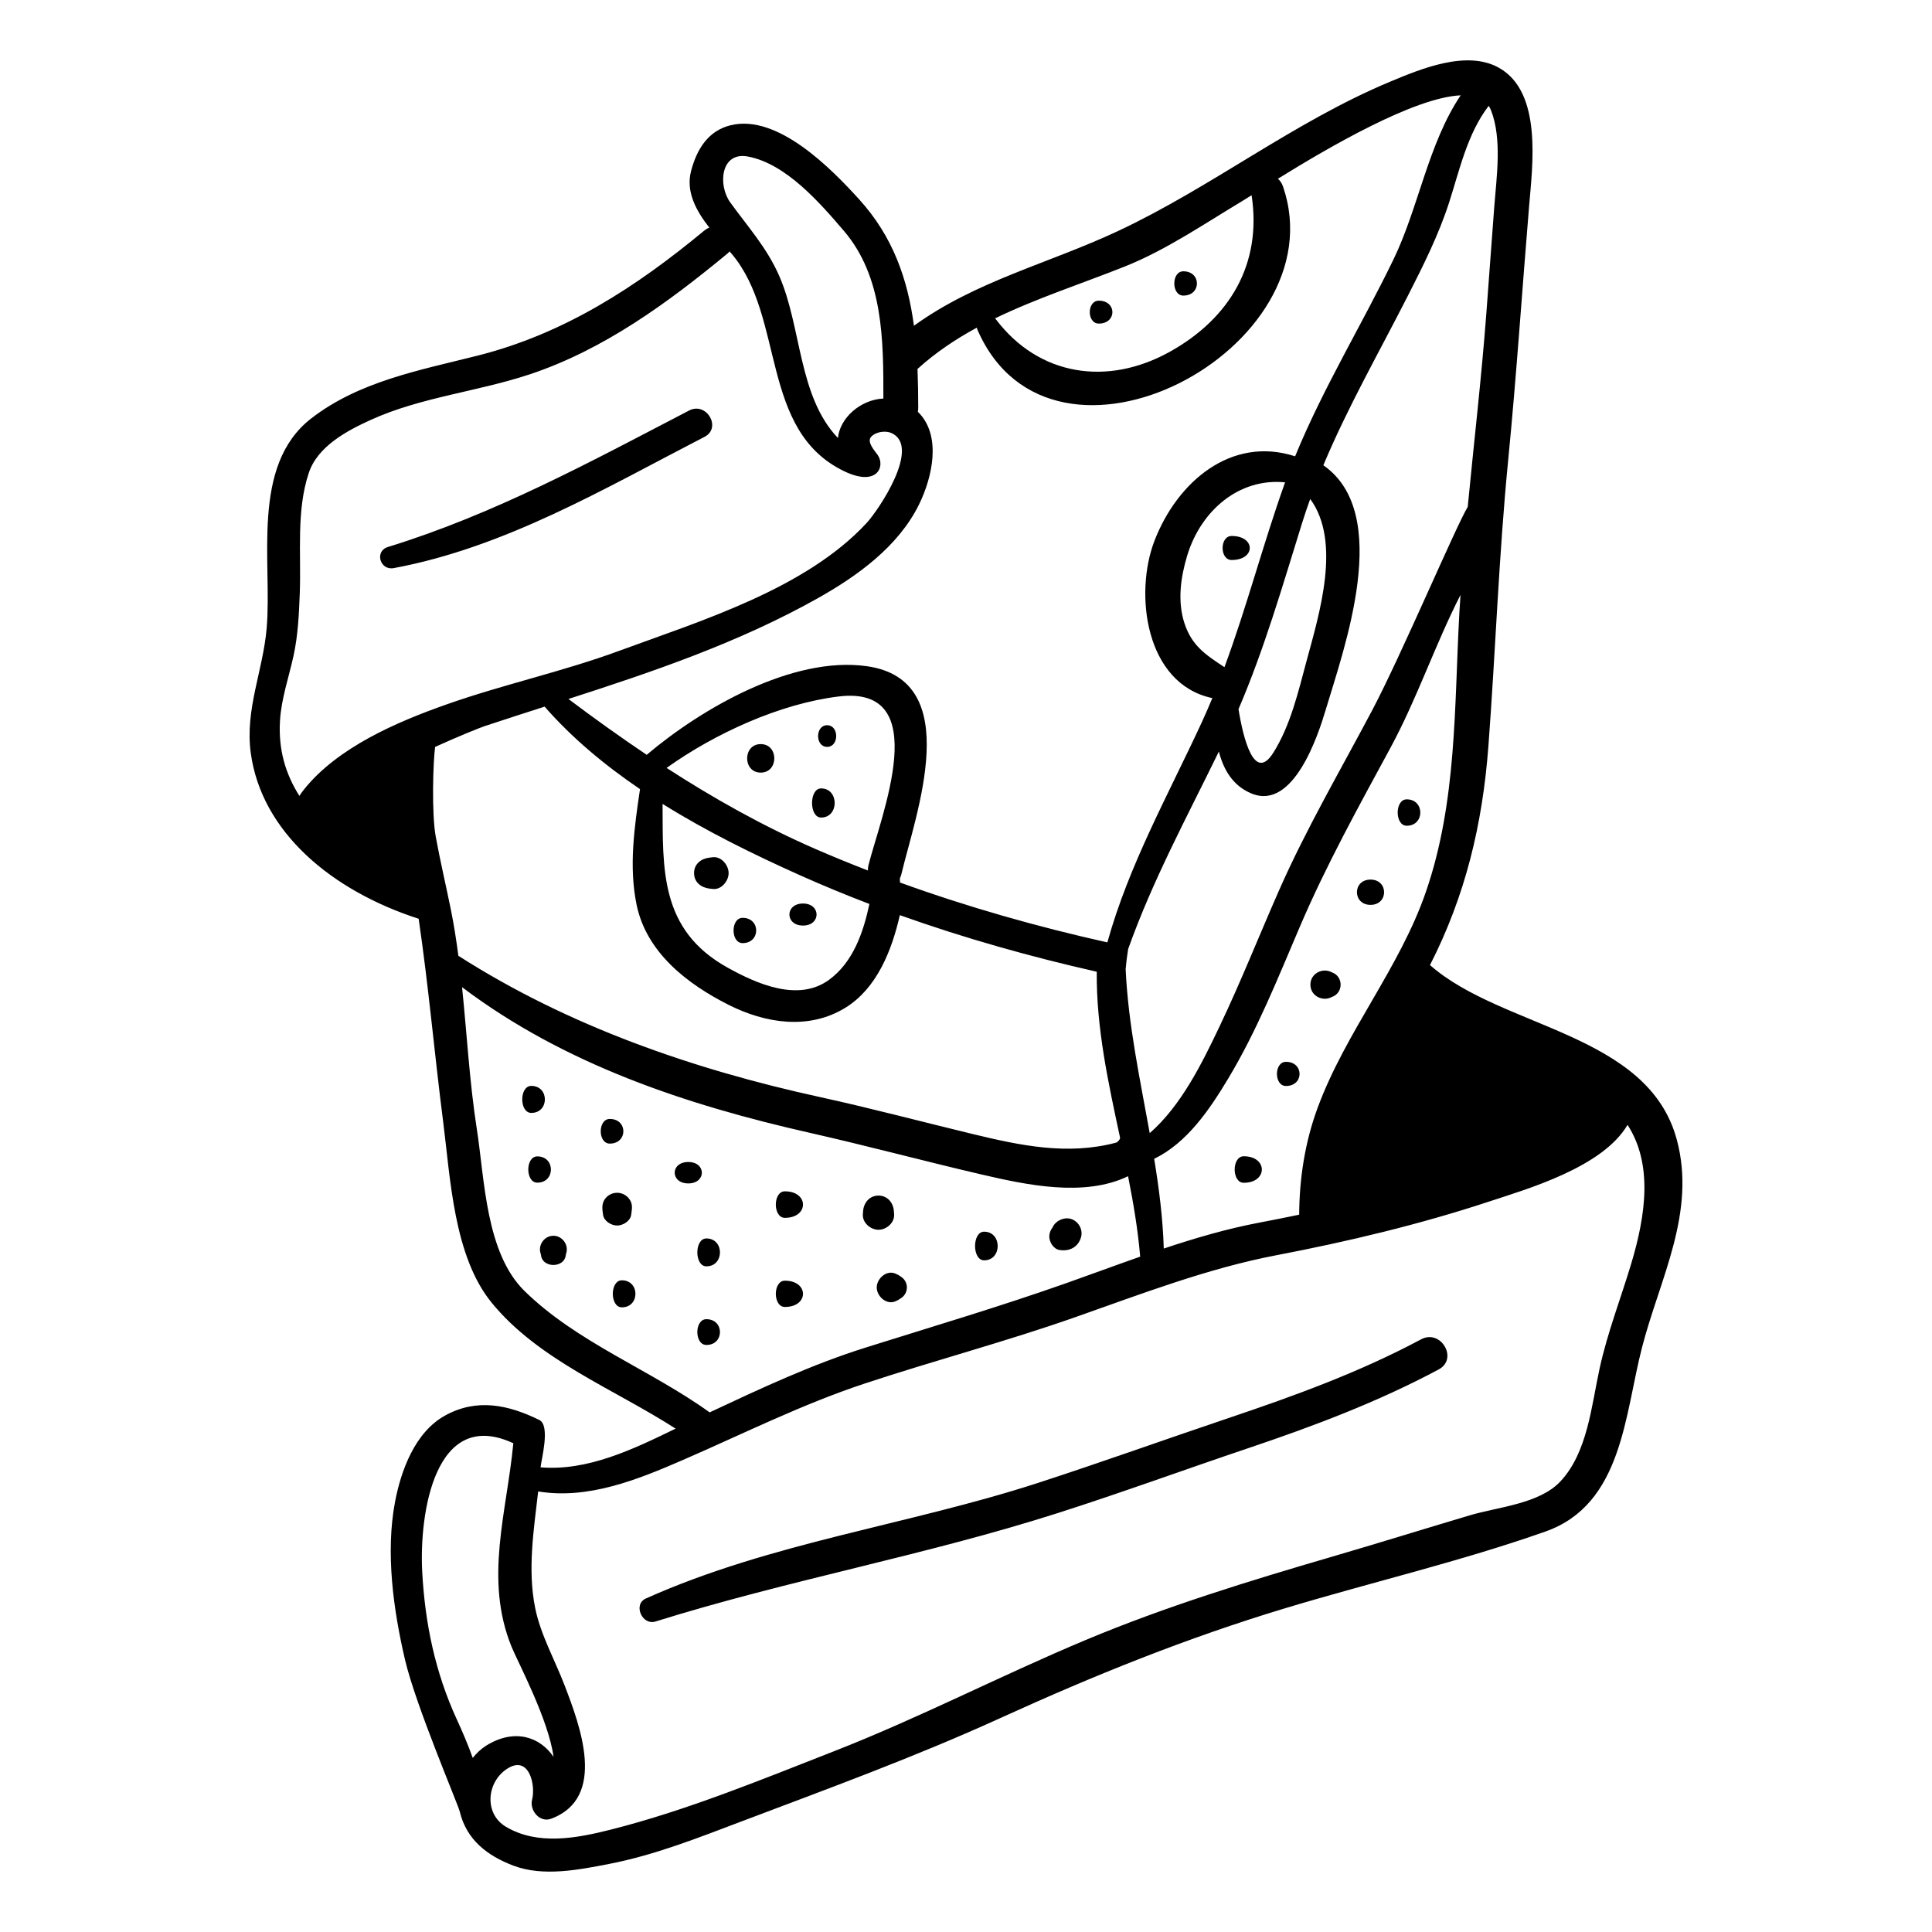
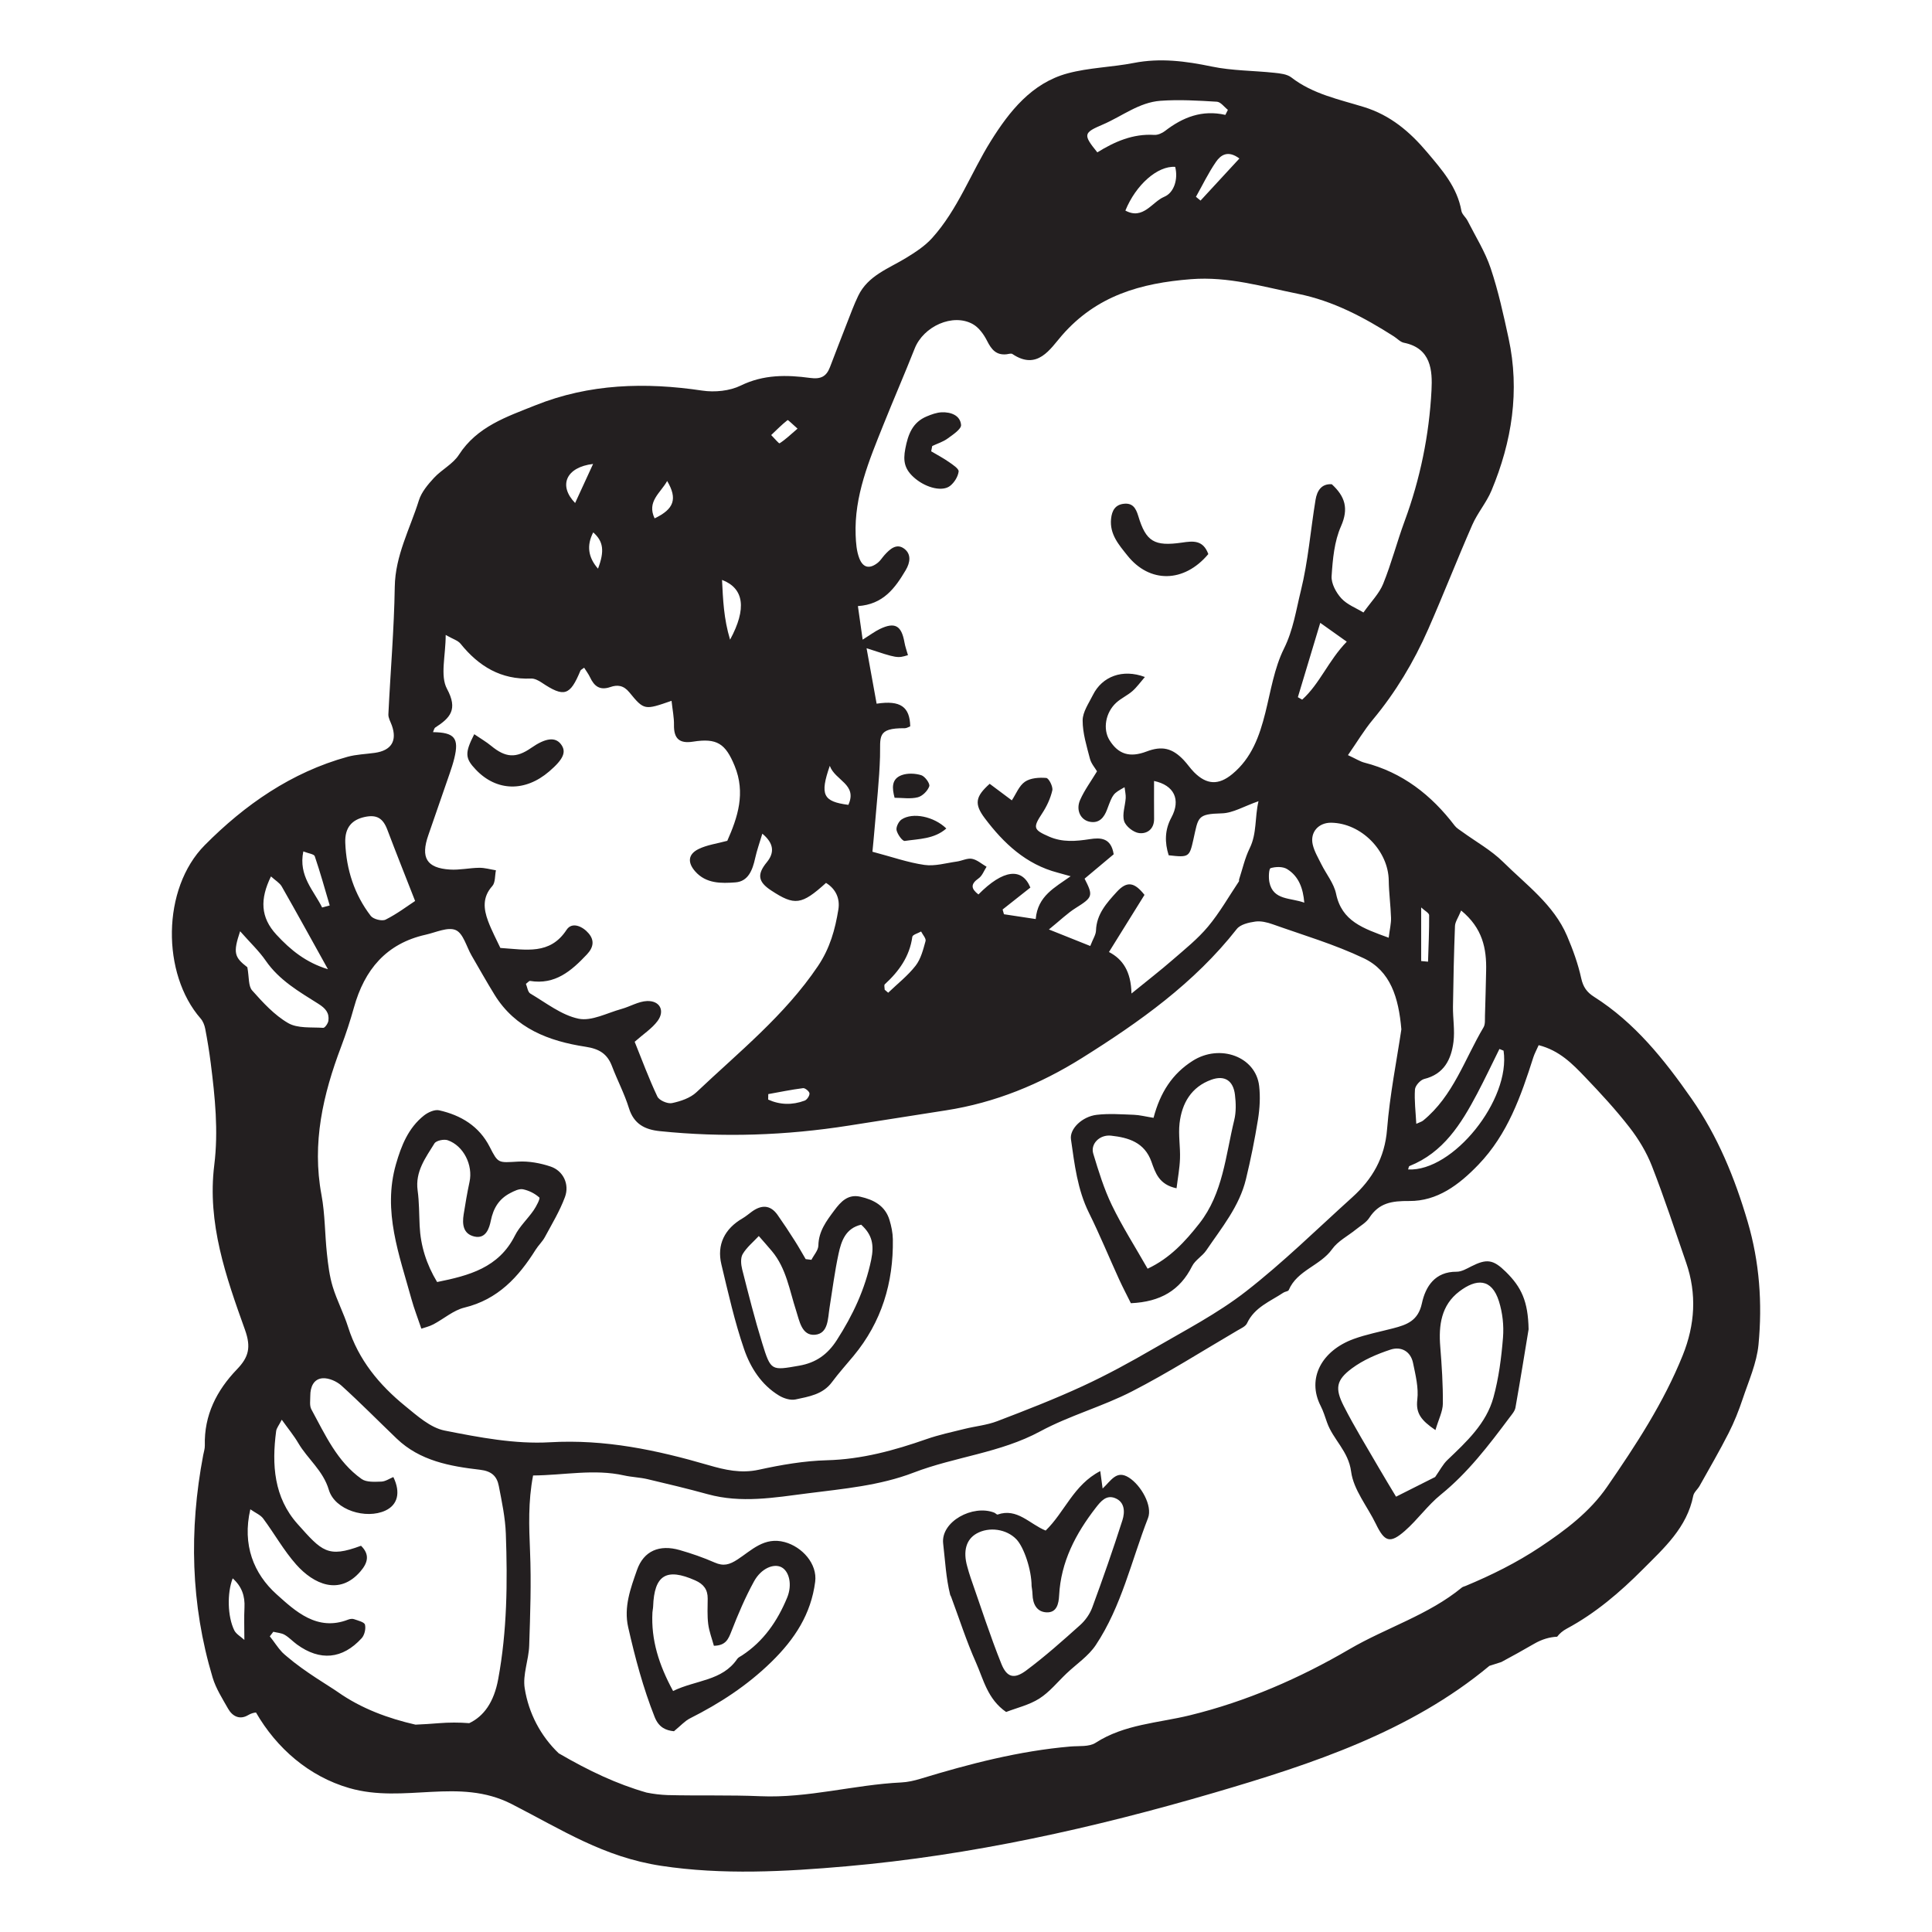
- <svg xmlns="http://www.w3.org/2000/svg" viewBox="0 0 320 320">
-   <path d="M277.734 188.775c-4.75-17.702-28.897-18.41-40.851-28.899-.011-.01-.023-.015-.035-.025 5.852-11.452 8.701-23.259 9.68-36.289 1.187-15.802 1.723-31.545 3.273-47.336 1.375-14.01 2.3-28.043 3.465-42.067.559-6.726 2.223-18.848-4.965-22.917-5.358-3.033-12.997.179-18.057 2.289-15.923 6.64-29.566 17.483-45.121 24.762-11.461 5.364-23.514 8.251-33.747 15.665-1.018-7.641-3.435-14.736-9.082-20.95-4.602-5.064-13.478-14.159-21.268-12.267-3.765.915-5.618 4.012-6.556 7.559-.912 3.448.834 6.611 3.019 9.404a2.911 2.911 0 0 0-.816.469c-11.315 9.378-23.206 17.104-37.574 20.732-9.53 2.406-19.597 4.24-27.546 10.397-10.11 7.83-6.445 23.75-7.384 34.742-.602 7.052-3.602 13.416-2.642 20.615 1.75 13.121 13.376 22.856 27.816 27.518 1.643 11.176 2.614 22.364 4.057 33.613 1.205 9.389 1.74 22.225 7.995 29.927 7.734 9.523 20.225 14.294 30.506 20.908-7.029 3.429-14.57 7.052-22.365 6.415.095-1.199 1.676-6.922-.208-7.847-5.174-2.54-10.371-3.629-15.611-.734-4.979 2.75-7.293 9.068-8.287 14.3-1.593 8.387-.276 17.874 1.641 26.097 1.781 7.635 8.786 23.972 9.076 25.189 1.114 4.676 4.557 7.322 8.892 8.966 4.945 1.876 10.885.676 15.887-.293 7.479-1.449 14.709-4.315 21.808-7.002 14.473-5.478 28.873-10.732 42.972-17.158 15.483-7.056 30.864-13.268 47.172-18.187 14.284-4.309 29.04-7.741 43.1-12.703 12.776-4.509 13.105-19.37 16.011-30.562 2.955-11.379 8.981-22.272 5.745-34.331zm-36.017-87.286c-.858 15.589-.387 31.28-5.547 46.242-4.367 12.666-13.321 23.221-17.954 35.824-2.075 5.646-3.003 11.637-3.03 17.635-2.199.456-4.401.9-6.606 1.316-5.328 1.006-10.603 2.551-15.823 4.294-.15-4.994-.78-9.937-1.589-14.863 5.454-2.647 9.168-8.153 12.215-13.216 4.802-7.978 8.265-16.694 11.915-25.232 4.361-10.202 9.733-19.898 15.013-29.644 4.387-8.097 7.392-17.094 11.596-25.312-.062.985-.136 1.97-.19 2.956zm4.854-83.955a3.8 3.8 0 0 1 .393.744c1.84 4.762.919 10.932.541 15.881-.453 5.917-.872 11.831-1.32 17.748-.81 10.696-2.056 21.369-3.084 32.054-1.974 3.241-11.006 24.578-15.836 33.707-5.246 9.915-10.934 19.622-15.458 29.901-3.302 7.502-6.316 15.118-9.847 22.521-2.875 6.028-6.309 13.032-11.528 17.593-1.626-9.008-3.563-17.991-3.99-27.154.096-1.114.237-2.223.413-3.33 4.042-11.368 9.76-21.911 15.028-32.721.784 3.075 2.379 5.736 5.472 6.978 6.892 2.766 10.962-9.67 12.202-13.82 3.084-10.326 11.162-32.563-.371-40.576 4.044-9.635 9.224-18.687 14.001-28.069 2.573-5.054 5.116-10.116 6.854-15.523 1.743-5.426 3.007-11.329 6.53-15.934zM212.79 80.056c-3.604 10.125-6.275 20.429-9.981 30.45-3.089-2.037-5.386-3.522-6.614-7.236-1.202-3.638-.65-7.622.43-11.205 2.242-7.438 8.539-12.933 16.227-12.175l-.062.166zm2.878 6.567a97.234 97.234 0 0 1 1.343-3.978c5.216 7.103 1.482 19.104-.586 26.769-1.391 5.157-2.667 10.739-5.536 15.278-3.144 4.973-4.981-2.4-5.752-7.235 4.29-10.012 7.288-20.408 10.531-30.834zm-29.355-42.486c6.808-2.717 13.071-7.015 19.331-10.767.39-.234.957-.589 1.662-1.033l.001.019c1.726 11.352-3.604 20.369-13.547 25.907-10.29 5.731-21.645 4.051-28.783-5.342-.054-.071-.112-.127-.169-.188 6.936-3.358 14.42-5.769 21.505-8.596zM152.02 68.202a3.19 3.19 0 0 0 .068-.666 159.96 159.96 0 0 0-.121-6.425c2.999-2.722 6.319-4.938 9.826-6.843.032.141.075.284.14.432 12.387 28.242 59.76 3.083 50.585-23.781-.197-.577-.499-1.003-.855-1.313 8.36-5.177 22.551-13.469 30.269-13.816-5.388 8.027-6.958 18.582-11.14 27.207-5.304 10.938-11.676 21.338-16.28 32.581-10.617-3.435-19.557 4.279-23.298 14.002-3.372 8.765-1.52 23.64 9.515 26.032.026.006.05.005.075.01a113 113 0 0 1-1.757 4.026c-5.55 12.007-12.079 23.623-15.633 36.442-11.644-2.596-23.14-5.858-34.352-9.918-.004-.239-.004-.477-.008-.716.096-.185.177-.387.232-.62 2.341-9.909 10.723-32.21-5.745-34.498-12.254-1.703-27.313 6.963-36.425 14.684a296.195 296.195 0 0 1-12.963-9.249c14.107-4.552 28.08-9.293 41.159-16.609 6.628-3.707 13.447-8.599 16.89-15.57 2.209-4.475 3.844-11.493-.182-15.392zm-8.183 75.132a2.96 2.96 0 0 0-.081.846 231.909 231.909 0 0 1-8.641-3.538c-8.754-3.819-16.877-8.382-24.708-13.45 8.079-5.766 18.84-10.656 28.496-11.832 15.905-1.938 6.989 19.811 4.934 27.974zm.164 6.392c-1.011 4.74-2.702 9.654-6.691 12.566-5.127 3.744-12.051.618-16.844-2.05-11.242-6.259-10.663-16.361-10.723-27.09 7.353 4.594 15.22 8.441 22.826 11.847a222.28 222.28 0 0 0 11.432 4.727zM123.866 25.924c6.31 1.175 11.964 7.701 15.914 12.323 6.536 7.648 6.545 18.128 6.535 27.762-3.8.192-7.195 3.201-7.529 6.541-6.6-6.939-6-18.331-9.715-26.833-2.051-4.694-5.157-8.096-8.114-12.182-2.076-2.869-1.605-8.452 2.909-7.611zM50.358 130.752c-.292.364-.545.72-.772 1.072-2.321-3.69-3.476-7.627-3.215-12.377.203-3.68 1.465-7.25 2.246-10.823.742-3.393.906-6.927 1.036-10.384.246-6.521-.605-13.628 1.491-19.911 1.474-4.418 6.329-6.991 10.263-8.78 8.33-3.787 17.725-4.677 26.361-7.556 12.282-4.096 22.849-11.839 32.724-19.997.137-.113.246-.233.351-.354.127.147.256.296.377.44 8.858 10.531 4.572 29.246 18.629 35.98 5.469 2.62 6.823-.839 5.522-2.705-.488-.699-1.852-2.145-1.088-3.002.745-.835 2.365-1.08 3.359-.636 5.012 2.243-2.163 12.82-4.119 14.927-10.128 10.909-27.401 16.16-41.019 21.17-9.373 3.449-19.185 5.549-28.602 8.879-8.223 2.906-17.955 7.087-23.544 14.057zm24.338 20.001c-.82-4.055-1.774-8.081-2.52-12.152-.706-3.855-.447-12.4-.107-14.888 4.062-1.841 7.435-3.19 8.272-3.467 3.286-1.09 6.578-2.148 9.866-3.204 4.549 5.204 9.961 9.696 15.799 13.663-.942 6.341-1.864 12.823-.57 19.131 1.626 7.929 8.388 13.135 15.213 16.583 6.109 3.086 13.308 4.223 19.366.499 5.212-3.204 7.686-9.466 9.028-15.34 10.659 3.803 21.585 6.879 32.614 9.37-.084 9.31 1.911 18.387 3.859 27.476.054.251-.386.761-.676.838-7.986 2.121-15.784.489-23.676-1.417-8.468-2.044-16.838-4.276-25.351-6.136-21.016-4.591-41.704-11.763-59.891-23.4-.335-2.527-.719-5.049-1.226-7.556zm12.185 63.079c-6.442-6.312-6.6-18.444-7.898-26.779-1.214-7.799-1.645-15.697-2.451-23.546 16.903 12.762 37.092 19.492 57.643 24.135 9.486 2.143 18.855 4.669 28.325 6.872 7.473 1.738 17.068 3.819 24.343.304.877 4.415 1.63 8.846 2.007 13.322-4.125 1.449-8.214 2.969-12.264 4.398-10.964 3.869-22.03 7.151-33.113 10.631-9.003 2.826-17.429 6.778-25.935 10.764-9.853-7.091-21.926-11.546-30.657-20.101zm-8.578 77.338c-.771-2.148-1.666-4.261-2.635-6.367-3.58-7.777-5.275-15.918-5.735-24.444-.522-9.678 2.097-27.343 15.089-21.312-1.079 11.435-4.852 22.501-.295 33.702 1.021 2.511 6.121 12.029 6.958 18.245-2.246-3.319-6.468-4.767-11.129-1.878-.85.528-1.608 1.233-2.253 2.054zm191.851-81.773c-1.741 5.775-3.905 11.324-5.202 17.232-1.359 6.191-1.991 13.933-6.509 18.751-3.491 3.723-10.375 4.227-15.015 5.609-7.588 2.262-15.149 4.613-22.75 6.834-13.84 4.044-27.618 8.261-40.93 13.842-13.994 5.867-27.463 12.863-41.612 18.397-12.068 4.72-24.423 9.816-37 12.988-5.638 1.422-12.062 2.644-17.324-.47-3.701-2.19-3.203-7.435.194-9.624 3.64-2.345 4.748 2.736 4.125 5.129-.456 1.753 1.253 3.864 3.154 3.154 9.322-3.486 4.777-15.446 2.213-22.133-1.607-4.192-3.968-8.356-4.859-12.783-1.276-6.344-.243-12.831.499-19.293 8.3 1.366 16.513-1.968 24.028-5.235 10.018-4.354 19.707-9.216 30.107-12.655 11.583-3.83 23.35-6.934 34.876-10.991 10.857-3.821 21.888-8.066 33.224-10.236 11.893-2.276 23.741-5.095 35.245-8.891 6.3-2.079 18.827-5.657 22.955-12.712 4.124 6.396 3.126 14.643.581 23.087zM204 92.755c-2 0-2-3.98 0-3.98 4 0 4 3.98 0 3.98zm-22-42.953c3 0 3 3.794 0 3.794-2 0-2-3.794 0-3.794zm14-4.865c3 0 3 4.021 0 4.021-2 0-2-4.021 0-4.021zm-70 83.032c-3 0-3-4.722 0-4.722s3 4.722 0 4.722zm10 7.443c-2 0-2-4.826 0-4.826 3 0 3 4.826 0 4.826zm1-11.705c-2 0-2-3.588 0-3.588s2 3.588 0 3.588zm-16.317 20.906c0 1.307-1.203 2.796-2.629 2.629l-.528-.062c-1.39-.163-2.567-1.045-2.567-2.567 0-1.523 1.178-2.405 2.567-2.567l.528-.062c1.427-.167 2.629 1.322 2.629 2.629zM123 156.209c-2 0-2-4.186 0-4.186 3 0 3 4.186 0 4.186zm10-6.558c3 0 3 3.65 0 3.65s-3-3.65 0-3.65zm-45 30.207c3 0 3 4.475 0 4.475-2 0-2-4.475 0-4.475zm1 16.027c-2 0-2-4.351 0-4.351 3 0 3 4.351 0 4.351zm4.581 12.147c.346-.577.164-.338.115-.034-.325 2.027-3.751 2.027-4.076 0-.049-.304-.231-.542.115.034-.872-1.454.249-3.351 1.923-3.351s2.795 1.897 1.923 3.351zm9.419 8.504c-2 0-2-4.475 0-4.475 3 0 3 4.475 0 4.475zm-.784-13.55c-.965 0-2.184-.727-2.327-1.771l-.07-.509c-.125-.912-.051-1.728.639-2.418a2.495 2.495 0 0 1 1.757-.728c.876 0 1.703.475 2.146 1.231.372.634.346 1.218.251 1.915l-.07.509c-.142 1.044-1.361 1.771-2.326 1.771zM101 185.333c3 0 3 4.083 0 4.083-2 0-2-4.083 0-4.083zm13 10.678c-3 0-3-3.547 0-3.547s3 3.547 0 3.547zm3 9.115c3 0 3 4.619 0 4.619-2 .001-2-4.619 0-4.619zm0 17.642c-2 0-2-4.269 0-4.269 3 .001 3 4.269 0 4.269zm13-6.294c-2 0-2-4.351 0-4.351 4 0 4 4.351 0 4.351zm0-19.153c4 0 4 4.392 0 4.392-2 0-2-4.392 0-4.392zm12.918 3.78l.041-.528c.108-1.384 1.077-2.547 2.547-2.547 1.47 0 2.439 1.163 2.547 2.547l.041.528c.11 1.408-1.261 2.588-2.588 2.588-1.328 0-2.698-1.18-2.588-2.588zm5.338 9.825c.356.139.669.311.945.52a2.106 2.106 0 0 1 0 3.594 3.898 3.898 0 0 1-.945.52c-1.482.58-3.041-.878-3.041-2.317 0-1.438 1.56-2.896 3.041-2.317zM163 204.008c3 0 3 4.743 0 4.743-2 .001-2-4.743 0-4.743zm10.795.788c0-.528.202-1.061.538-1.482.462-1.094 1.838-1.757 2.981-1.442 1.295.356 2.109 1.755 1.736 3.057-.478 1.664-1.933 2.362-3.544 2.114-1.008-.155-1.711-1.302-1.711-2.247zm32.205-8.89c-2 0-2-4.392 0-4.392 4 0 4 4.392 0 4.392zm7-16.033c-2 0-2-4.001 0-4.001 3 0 3 4.001 0 4.001zm7.588-14.74c-1.493.826-3.544-.166-3.544-2.043 0-1.877 2.052-2.869 3.544-2.043 1.948.651 1.948 3.436 0 4.086zM227 149.874c-3 0-3-4.186 0-4.186s3 4.186 0 4.186zm6-17.477c3 0 3 4.372 0 4.372-2 0-2-4.372 0-4.372zm-116.311-60.04c-16.491 8.511-33.005 18.302-51.473 21.741-2.278.424-3.227-2.804-.965-3.5 17.625-5.424 33.605-14.133 49.888-22.604 2.888-1.501 5.445 2.87 2.55 4.363zm121.605 154.465c-10.037 5.368-20.698 9.386-31.468 13.014-10.547 3.553-21.037 7.394-31.634 10.779-21.921 7.004-44.637 11.088-66.614 17.956-2.224.695-3.778-2.832-1.605-3.807 20.657-9.265 43.45-12.173 64.874-19.123 10.598-3.438 21.104-7.217 31.665-10.775 10.902-3.672 21.702-7.594 31.868-13.031 3.281-1.754 6.198 3.231 2.914 4.987z" />
+ <svg xmlns="http://www.w3.org/2000/svg" viewBox="0 0 160 160">
+   <path fill="#231F20" d="M144.733 101.175c-1.068-3.631-2.475-7.078-4.656-10.201-2.258-3.233-4.689-6.284-8.071-8.428-.584-.37-.898-.804-1.056-1.528-.262-1.199-.689-2.377-1.173-3.51-1.107-2.591-3.378-4.225-5.296-6.125-.986-.976-2.25-1.672-3.385-2.498-.217-.158-.466-.299-.624-.506-1.935-2.54-4.327-4.413-7.474-5.22-.357-.092-.683-.306-1.366-.622.764-1.1 1.34-2.072 2.054-2.93 1.895-2.276 3.4-4.788 4.586-7.484 1.262-2.869 2.401-5.792 3.659-8.663.432-.986 1.172-1.84 1.586-2.831 1.694-4.056 2.36-8.257 1.418-12.611-.423-1.953-.851-3.918-1.485-5.807-.46-1.371-1.255-2.631-1.914-3.933-.145-.286-.456-.523-.508-.814-.35-1.979-1.607-3.394-2.841-4.858-1.435-1.702-3.045-3.067-5.231-3.742-2.066-.638-4.228-1.068-6.012-2.451-.355-.275-.92-.333-1.4-.384-1.733-.185-3.503-.167-5.198-.52-2.157-.449-4.263-.724-6.455-.295-1.814.354-3.704.383-5.478.862-2.972.801-4.825 3.158-6.343 5.583-1.665 2.66-2.741 5.692-4.883 8.062-.594.657-1.38 1.168-2.145 1.636-1.456.89-3.158 1.46-3.969 3.143-.353.733-.633 1.501-.93 2.259-.477 1.213-.942 2.431-1.409 3.647-.295.767-.745 1.015-1.641.893-1.942-.263-3.86-.292-5.748.632-.919.449-2.155.57-3.184.417-4.722-.705-9.352-.574-13.824 1.218-2.36.946-4.824 1.749-6.336 4.102-.489.761-1.425 1.221-2.06 1.908-.505.547-1.036 1.176-1.251 1.863-.737 2.36-1.957 4.56-1.997 7.156-.055 3.522-.36 7.039-.529 10.56-.014.301.177.616.286.92.455 1.275-.039 2.078-1.405 2.272-.755.107-1.534.127-2.264.328-4.65 1.283-8.509 3.973-11.825 7.318-3.573 3.603-3.568 10.664-.341 14.356.198.226.324.555.382.856.18.941.335 1.889.455 2.839.355 2.803.644 5.611.293 8.437-.599 4.815.97 9.259 2.541 13.641.53 1.48.295 2.285-.664 3.282-1.678 1.745-2.726 3.796-2.659 6.301.007.266-.084.535-.135.802-1.178 6.202-1.039 12.355.781 18.422.272.907.808 1.742 1.281 2.578.364.643.97.938 1.652.536.234-.138.453-.204.658-.221 1.708 2.959 4.387 5.293 7.721 6.257 4.566 1.32 9.069-.919 13.457 1.327 4.202 2.15 7.602 4.387 12.389 5.115 5.043.766 10.254.483 15.315.039 10.345-.906 20.523-3.179 30.473-6.094 8.114-2.377 16.249-5.059 22.791-10.507.33-.106.66-.209.989-.316a92.75 92.75 0 0 0 2.71-1.509c.657-.382 1.301-.562 1.912-.588.2-.265.458-.487.8-.67 2.374-1.275 4.405-3.014 6.289-4.905 1.757-1.764 3.663-3.459 4.182-6.098.058-.295.366-.534.525-.818.813-1.453 1.651-2.893 2.406-4.376.462-.907.841-1.865 1.164-2.831.495-1.482 1.162-2.967 1.309-4.494.326-3.423.085-6.833-.899-10.179zM117.695 75.15c.297.279.658.46.66.644.011 1.282-.052 2.565-.091 3.848l-.569-.053V75.15zm-.514 15.076c.021-.316.447-.791.768-.87 1.638-.402 2.235-1.617 2.421-3.067.123-.959-.054-1.953-.041-2.931.031-2.224.081-4.448.166-6.67.013-.34.259-.672.511-1.284 1.78 1.461 2.112 3.155 2.069 5-.029 1.237-.055 2.475-.096 3.712-.011.324.033.706-.118.961-1.567 2.639-2.509 5.685-5.001 7.722-.117.096-.28.136-.569.271-.052-1.005-.171-1.93-.11-2.844zm-.454 6.34c2.806-1.117 4.278-3.485 5.599-5.983.646-1.222 1.235-2.474 1.85-3.712l.343.141c.605 4.067-4.184 10.029-7.904 9.838.036-.098.047-.258.112-.284zm-1.717-23.645c.014 1.031.157 2.059.189 3.09.014.458-.103.921-.194 1.647-2.123-.776-3.882-1.36-4.356-3.637-.18-.865-.816-1.632-1.224-2.454-.263-.531-.581-1.06-.711-1.627-.235-1.027.489-1.822 1.535-1.806 2.484.038 4.728 2.318 4.761 4.787zm-7.17-14.979l-.356-.205 1.854-6.155 2.195 1.56c-1.522 1.564-2.229 3.479-3.693 4.8zm.175 16.817c-1.104-.429-2.584-.17-2.891-1.707-.076-.383-.044-1.109.101-1.154.415-.129 1.009-.144 1.363.073.976.599 1.334 1.613 1.427 2.788zm-5.374-61.633l-3.217 3.485-.381-.311c.545-.969 1.029-1.98 1.657-2.892.386-.563.986-.999 1.941-.282zM91.35 10.304c1.578-.679 2.988-1.829 4.755-1.957 1.549-.112 3.118-.017 4.673.077.316.019.608.438.91.673l-.208.418c-1.924-.441-3.526.195-4.996 1.329-.243.188-.603.346-.897.328-1.762-.109-3.28.56-4.711 1.446-1.222-1.502-1.131-1.624.474-2.314zm5.071 5.991c-1.006.415-1.745 1.947-3.222 1.144.863-2.126 2.66-3.721 4.125-3.62.261 1.033-.103 2.146-.903 2.476zM73.15 35.202c.849-2.12 1.761-4.216 2.601-6.34.729-1.844 3.16-2.941 4.81-2.022.507.282.922.865 1.193 1.404.357.708.754 1.187 1.606 1.095.162-.018.374-.094.482-.022 2.075 1.396 3.137-.43 4.101-1.538 2.87-3.298 6.522-4.334 10.7-4.659 3.092-.24 5.903.62 8.824 1.207 2.945.591 5.495 1.955 7.974 3.536.276.176.527.463.824.522 2.256.451 2.371 2.297 2.286 3.932a36.665 36.665 0 0 1-2.222 10.828c-.635 1.72-1.094 3.509-1.781 5.206-.326.806-.997 1.472-1.633 2.373-.603-.368-1.349-.647-1.829-1.169-.437-.476-.847-1.234-.808-1.838.09-1.396.222-2.88.777-4.133.653-1.474.337-2.47-.761-3.481-.867-.058-1.225.554-1.346 1.287-.415 2.514-.61 5.079-1.219 7.543-.393 1.59-.625 3.231-1.395 4.78-.807 1.624-1.094 3.516-1.542 5.307-.484 1.936-1.134 3.762-2.737 5.084-1.137.939-2.123.897-3.168-.153-.307-.308-.55-.679-.849-.996-.951-1.009-1.811-1.203-3.084-.719-1.385.526-2.336.237-3.066-.932-.571-.913-.344-2.298.566-3.12.401-.362.918-.593 1.326-.949.366-.321.654-.731 1.034-1.169-1.848-.694-3.54-.048-4.305 1.492-.338.682-.847 1.399-.849 2.102-.003 1.059.334 2.129.604 3.175.105.405.419.756.587 1.042-.506.839-1.047 1.567-1.402 2.376-.366.834.038 1.655.8 1.802.785.152 1.187-.352 1.436-1.019.487-1.305.487-1.305 1.447-1.843.038.337.111.622.094.9-.04.643-.306 1.339-.13 1.906.135.435.774.938 1.239.994.661.08 1.251-.33 1.242-1.183-.011-1.047-.003-2.094-.003-3.133 1.656.349 2.242 1.537 1.431 3.035-.552 1.019-.556 2.062-.22 3.118 1.679.193 1.72.146 2.045-1.301.418-1.863.294-2.118 2.356-2.171.921-.023 1.828-.585 3.038-1.006-.322 1.368-.12 2.657-.732 3.901-.397.807-.593 1.714-.876 2.577-.016.05.013.122-.012.161-.842 1.258-1.595 2.59-2.56 3.746-.859 1.028-1.931 1.884-2.949 2.769-1.001.871-2.053 1.683-3.391 2.773-.037-1.818-.715-2.841-1.864-3.437l2.942-4.732c-.832-1.049-1.446-1.18-2.302-.241-.819.898-1.671 1.832-1.714 3.193-.011.353-.251.699-.475 1.281l-3.425-1.369c.97-.787 1.54-1.349 2.202-1.765 1.428-.898 1.488-1.008.753-2.442l2.409-2.019c-.213-1.374-1.086-1.392-1.982-1.253-1.145.177-2.252.276-3.366-.21-1.309-.571-1.357-.737-.575-1.926.379-.576.689-1.238.841-1.904.07-.308-.29-1.01-.499-1.028-.587-.05-1.309-.001-1.768.314-.49.336-.74 1.021-1.086 1.541l-1.834-1.371c-1.171 1.048-1.305 1.655-.41 2.845 1.564 2.079 3.417 3.826 6.041 4.512.308.08.613.17 1.074.299-1.319.939-2.728 1.63-2.893 3.545l-2.63-.398-.111-.393 2.3-1.818c-.69-1.676-2.247-1.51-4.303.572-.601-.467-.684-.845.022-1.339.296-.207.439-.63.652-.955-.4-.231-.778-.577-1.207-.658-.389-.073-.829.167-1.252.226-.893.123-1.816.403-2.679.281-1.367-.194-2.695-.667-4.313-1.093.057-.613.136-1.395.2-2.179.154-1.892.37-3.782.427-5.677.05-1.651-.311-2.394 2.056-2.373.151.001.302-.104.447-.157-.037-1.603-.793-2.181-2.784-1.874l-.833-4.594c2.553.838 2.553.838 3.429.574-.099-.352-.228-.7-.291-1.06-.245-1.394-.79-1.707-2.04-1.105-.418.202-.796.489-1.421.881l-.394-2.779c2.098-.14 3.071-1.48 3.956-2.971.392-.66.459-1.331-.102-1.768-.647-.503-1.21.02-1.665.528-.18.202-.324.446-.531.612-.674.541-1.227.454-1.543-.362-.228-.589-.277-1.269-.302-1.912-.124-3.255 1.113-6.184 2.289-9.119zm3.5 42.733c-.196.708-.389 1.484-.826 2.044-.647.83-1.502 1.497-2.268 2.234l-.291-.249c0-.153-.066-.379.01-.449 1.171-1.076 2.055-2.297 2.28-3.933.024-.176.475-.294.727-.439.133.267.428.579.368.792zm-7.93-14.513c.435 1.224 2.312 1.525 1.538 3.233-2.093-.274-2.376-.819-1.538-3.233zm-3.497-28.631c.042-.033.406.342.825.707-.569.489-.995.9-1.484 1.214-.061.039-.456-.443-.697-.683.445-.423.876-.862 1.356-1.238zm-4.761 18.184c-.529-1.751-.584-3.315-.667-4.95 1.821.697 2.065 2.368.667 4.95zm-5.21-13.141c.872 1.479.571 2.327-1.04 3.095-.663-1.4.48-2.09 1.04-3.095zm-5.728 7.26c-.824-.94-.954-1.93-.396-3.004.845.743.95 1.544.396 3.004zm-.407-8.672l-1.488 3.235c-1.417-1.465-.732-2.974 1.488-3.235zm-13.64 30.729a806.997 806.997 0 0 0 1.765-5.1c.141-.412.279-.828.382-1.251.406-1.667.03-2.143-1.765-2.167.071-.15.095-.322.191-.384 1.23-.795 1.892-1.489.969-3.201-.583-1.082-.109-2.733-.109-4.463.584.335 1.009.45 1.232.727 1.507 1.869 3.351 2.991 5.835 2.882.289-.013.621.16.876.331 1.863 1.247 2.35 1.104 3.214-.98.033-.079.148-.123.309-.248.169.271.36.519.49.796.346.739.81 1.105 1.686.803.572-.198 1.086-.152 1.573.446 1.223 1.501 1.269 1.464 3.49.696.083.775.212 1.387.201 1.997-.019 1.126.441 1.564 1.574 1.386 1.99-.313 2.69.159 3.448 2.002.925 2.248.256 4.265-.607 6.209-.853.233-1.67.336-2.371.678-.881.43-.937 1.115-.289 1.853.904 1.03 2.172.998 3.335.912 1.069-.079 1.42-1.039 1.632-2 .145-.659.376-1.299.595-2.033.96.794 1.026 1.569.369 2.368-.822 1-.728 1.617.357 2.33 1.953 1.284 2.52 1.213 4.548-.622.821.507 1.168 1.305 1.023 2.202-.268 1.657-.697 3.213-1.695 4.693-2.752 4.082-6.547 7.114-10.054 10.437-.513.486-1.316.754-2.03.904-.364.076-1.06-.224-1.21-.541-.715-1.51-1.293-3.085-1.88-4.537.734-.651 1.437-1.099 1.899-1.726.624-.846.188-1.687-.873-1.648-.715.027-1.408.461-2.125.658-1.184.326-2.468 1.029-3.55.804-1.416-.295-2.69-1.315-3.992-2.081-.213-.125-.254-.543-.366-.805.172-.127.267-.254.339-.242 2.076.342 3.422-.826 4.713-2.196.559-.593.624-1.169.149-1.735-.491-.585-1.38-.995-1.833-.302-1.375 2.099-3.352 1.642-5.484 1.502-.312-.673-.722-1.432-1.02-2.234-.37-.998-.477-1.972.35-2.889.262-.29.21-.864.302-1.308-.46-.074-.921-.212-1.381-.207-.81.009-1.625.197-2.427.146-1.937-.123-2.443-.988-1.785-2.862zm31.562 21.401c.011.198-.209.526-.403.598-1.028.381-2.047.354-3.019-.087l.008-.454c.96-.173 1.917-.371 2.884-.493.168-.02.52.273.53.436zM30.207 67.657c1-.215 1.513.108 1.874 1.065.719 1.903 1.475 3.792 2.297 5.893-.645.422-1.5 1.072-2.443 1.544-.298.149-1.02-.034-1.231-.309-1.361-1.772-2.025-3.848-2.11-6.055-.05-1.279.571-1.914 1.613-2.138zm-.892 15.771c.867-3.113 2.665-5.287 5.931-6.018.841-.188 1.848-.67 2.499-.383.626.276.885 1.376 1.312 2.11.629 1.083 1.242 2.176 1.899 3.242 1.725 2.799 4.508 3.845 7.537 4.308 1.126.172 1.797.576 2.189 1.608.443 1.169 1.036 2.288 1.404 3.478.406 1.315 1.321 1.775 2.546 1.902 5.238.542 10.455.36 15.653-.457 2.688-.422 5.375-.848 8.064-1.265 4.064-.631 7.792-2.165 11.251-4.331 4.753-2.977 9.309-6.205 12.827-10.688.297-.379.991-.537 1.527-.613.463-.066.988.061 1.443.223 2.532.901 5.134 1.665 7.549 2.817 2.211 1.055 2.882 3.252 3.109 5.885-.383 2.575-.957 5.416-1.185 8.284-.187 2.357-1.218 4.124-2.885 5.628-2.913 2.628-5.72 5.396-8.81 7.799-2.347 1.825-5.039 3.219-7.625 4.722-1.92 1.115-3.876 2.185-5.891 3.115-2.315 1.068-4.698 1.995-7.08 2.905-.856.327-1.802.413-2.7.636-1.053.262-2.122.488-3.144.845-2.679.938-5.371 1.676-8.253 1.752-1.888.05-3.79.38-5.642.785-1.474.323-2.81.014-4.167-.381-4.288-1.25-8.57-2.158-13.132-1.894-2.883.167-5.85-.402-8.714-.968-1.187-.234-2.282-1.228-3.283-2.043-2.139-1.743-3.86-3.82-4.714-6.525-.359-1.139-.931-2.211-1.278-3.353-.266-.876-.378-1.809-.477-2.725-.175-1.623-.154-3.277-.452-4.874-.801-4.288.126-8.307 1.628-12.273a38.852 38.852 0 0 0 1.064-3.253zM25.12 70.511c.429.171.886.217.947.398.457 1.344.836 2.715 1.239 4.077l-.629.169c-.691-1.412-1.977-2.605-1.557-4.644zm-2.68 2.07c.376.343.724.537.893.834 1.261 2.21 2.486 4.441 3.826 6.852-1.816-.552-3.088-1.585-4.264-2.858-1.331-1.44-1.373-2.944-.455-4.828zm-1.956 7.522c-1.072-.827-1.2-1.186-.598-2.981.83.943 1.565 1.632 2.124 2.443 1.117 1.618 2.765 2.565 4.355 3.566.594.374.917.748.831 1.403-.029.22-.292.596-.427.587-.985-.065-2.121.061-2.907-.395-1.139-.66-2.09-1.701-2.981-2.703-.323-.363-.242-1.083-.397-1.92zm-.238 53.031c-.042.821-.009 1.646-.009 2.676-.303-.279-.683-.483-.837-.797-.561-1.145-.602-3.082-.13-4.301.758.676 1.025 1.464.976 2.422zm.485-8.14c.437.305.843.466 1.065.765.933 1.256 1.703 2.648 2.736 3.811 1.446 1.627 3.573 2.595 5.316.57.622-.722.791-1.402.05-2.127-2.764 1.033-3.242.452-5.252-1.8-1.967-2.203-2.145-4.913-1.776-7.698.032-.245.226-.468.465-.94.533.747 1.001 1.311 1.367 1.934.778 1.327 2.051 2.264 2.531 3.875.5 1.68 3.08 2.459 4.683 1.716 1.015-.471 1.285-1.488.659-2.778-.326.132-.657.368-.995.378-.549.016-1.231.067-1.631-.215-2.03-1.435-3.02-3.671-4.163-5.769-.165-.303-.088-.749-.089-1.129-.002-.725.282-1.398 1.028-1.446.509-.032 1.157.252 1.55.607 1.566 1.418 3.05 2.926 4.576 4.389 1.928 1.848 4.416 2.293 6.907 2.582.962.112 1.395.54 1.549 1.335.254 1.309.536 2.633.584 3.959.145 4.029.106 8.049-.632 12.046-.355 1.924-1.201 3.078-2.398 3.646a15.865 15.865 0 0 0-2.514.002 49.25 49.25 0 0 1-1.938.121c-2.236-.509-4.481-1.327-6.428-2.699-.724-.51-2.717-1.655-4.216-2.941a5.724 5.724 0 0 1-.398-.354c-.374-.397-.673-.89-1.023-1.318l.29-.379c.315.078.665.094.936.249.373.214.673.548 1.025.804 1.904 1.384 3.762 1.224 5.355-.519.238-.26.361-.786.276-1.123-.055-.218-.579-.338-.909-.456-.14-.05-.337-.02-.483.037-2.572 1.005-4.391-.713-5.938-2.104-1.877-1.691-2.85-4.074-2.165-7.031zm118.626-12.755c-1.578 3.923-3.883 7.437-6.264 10.891-1.437 2.085-3.454 3.599-5.558 4.998-1.946 1.294-4.019 2.321-6.168 3.215-.101.042-.219.063-.3.129-2.778 2.283-6.251 3.317-9.316 5.108-4.099 2.395-8.505 4.324-13.227 5.477-2.604.636-5.411.736-7.794 2.276-.535.346-1.373.245-2.075.305-4.253.365-8.352 1.432-12.417 2.669-.518.158-1.062.282-1.6.308-3.908.189-7.719 1.311-11.669 1.14-2.557-.11-5.121-.029-7.681-.094a10.8 10.8 0 0 1-1.74-.207c-2.478-.71-4.784-1.805-7.23-3.226l-.046-.025a9.485 9.485 0 0 1-2.817-5.38c-.184-1.126.33-2.349.37-3.533.087-2.604.179-5.216.071-7.816-.086-2.07-.166-4.111.252-6.281 2.582-.021 5.045-.559 7.535-.004.636.142 1.301.159 1.935.307 1.673.393 3.345.795 5.001 1.25 2.767.761 5.507.279 8.262-.073 2.967-.38 5.967-.637 8.779-1.717 3.436-1.32 7.174-1.628 10.488-3.418 2.422-1.308 5.146-2.049 7.598-3.309 2.994-1.539 5.846-3.354 8.755-5.057.28-.164.652-.324.772-.583.619-1.331 1.922-1.81 3.022-2.543.134-.089.386-.098.432-.208.702-1.651 2.611-2.009 3.595-3.391.476-.669 1.305-1.087 1.968-1.625.379-.308.846-.566 1.102-.958.811-1.247 1.857-1.414 3.316-1.402 2.313.02 4.116-1.33 5.727-3.007 2.432-2.531 3.523-5.682 4.551-8.897.097-.302.255-.584.44-1.002 1.728.441 2.799 1.552 3.847 2.645 1.279 1.335 2.539 2.7 3.671 4.158.753.969 1.415 2.065 1.86 3.205 1.029 2.634 1.911 5.326 2.835 8.001.897 2.591.733 5.151-.282 7.674zm-12.765-2.153c-.278 1.684-.663 4.088-1.088 6.484-.053.297-.301.572-.495.83-1.714 2.291-3.438 4.559-5.693 6.385-1.087.88-1.917 2.073-2.973 2.998-1.231 1.077-1.68.908-2.396-.573-.702-1.451-1.856-2.83-2.053-4.34-.223-1.706-1.495-2.648-1.995-4.069-.163-.462-.306-.937-.528-1.37-1.165-2.276.087-4.579 2.735-5.543 1.059-.386 2.182-.599 3.277-.885 1.13-.295 2.063-.623 2.372-2.064.298-1.388 1.08-2.634 2.876-2.62.405.003.829-.248 1.214-.443 1.285-.65 1.817-.577 2.864.453 1.295 1.275 1.839 2.444 1.883 4.757zm-7.715 8.347c-1.178-.8-1.639-1.385-1.502-2.52.118-.987-.147-2.039-.353-3.039-.202-.98-1.004-1.389-1.864-1.105-1.119.369-2.259.855-3.196 1.551-1.308.971-1.424 1.657-.676 3.126.885 1.738 1.914 3.402 2.891 5.093.48.83.982 1.647 1.438 2.41l3.238-1.63c.39-.552.638-1.049 1.016-1.409 1.581-1.509 3.217-3.014 3.813-5.186.44-1.604.656-3.287.79-4.95a8.057 8.057 0 0 0-.336-3.008c-.607-1.92-1.873-1.884-3.282-.813-1.497 1.137-1.721 2.794-1.579 4.563.126 1.572.23 3.151.216 4.726-.007.645-.349 1.288-.614 2.191zm-27.563 4.841c.719-.675 1.151-1.551 2.168-.913 1.011.634 1.986 2.348 1.592 3.359-1.377 3.536-2.194 7.316-4.328 10.521-.609.914-1.603 1.571-2.42 2.347-.744.706-1.406 1.541-2.255 2.081-.841.534-1.872.771-2.749 1.11-1.545-1.067-1.872-2.697-2.501-4.106-.79-1.77-1.381-3.628-2.059-5.448-.019-.051-.059-.095-.072-.147-.348-1.391-.417-2.846-.581-4.244-.214-1.823 2.459-3.261 4.233-2.561.1.039.212.178.278.155 1.621-.567 2.647.788 3.977 1.327 1.581-1.531 2.305-3.783 4.522-4.926l.195 1.445zm-5.882 8.078c-.001-1.341-.631-3.217-1.257-3.872-.82-.857-2.265-1.065-3.302-.477-.859.488-1.132 1.45-.771 2.724.089.313.173.627.281.934.836 2.384 1.607 4.794 2.548 7.136.454 1.129 1.063 1.283 2.052.547 1.56-1.161 3.019-2.463 4.469-3.762.43-.385.807-.919 1.005-1.459.88-2.392 1.722-4.799 2.498-7.227.212-.663.209-1.506-.612-1.83-.724-.286-1.172.252-1.6.806-1.665 2.151-2.886 4.473-3.031 7.256-.035.679-.189 1.429-1.026 1.4-.828-.028-1.158-.693-1.179-1.495-.007-.269-.058-.538-.075-.681zm-29.618 12.022c-.664-.066-1.253-.31-1.597-1.176-.958-2.416-1.62-4.908-2.193-7.434-.382-1.685.201-3.231.727-4.737.56-1.602 1.868-2.135 3.531-1.659.985.282 1.962.62 2.899 1.032.739.325 1.225.189 1.912-.26 1.154-.754 2.205-1.889 3.894-1.43 1.441.391 2.715 1.796 2.522 3.289-.345 2.665-1.679 4.734-3.629 6.637-2.018 1.97-4.274 3.43-6.742 4.674-.426.215-.764.606-1.324 1.064zm-.072-3.332c1.891-.923 4.066-.822 5.313-2.657.086-.127.257-.199.394-.289 1.79-1.17 2.94-2.855 3.738-4.784.446-1.079.169-2.194-.476-2.524-.638-.326-1.673.095-2.265 1.172-.725 1.319-1.319 2.718-1.867 4.123-.256.657-.467 1.196-1.458 1.213-.16-.59-.392-1.185-.47-1.799-.088-.696-.047-1.41-.043-2.116.004-.743-.341-1.193-1.026-1.497-2.393-1.066-3.404-.451-3.493 2.167-.006.163-.05.324-.058.487-.119 2.274.536 4.342 1.711 6.504zm39.789-47.468c.55-2.091 1.548-3.649 3.248-4.725 2.254-1.426 5.221-.344 5.499 2.089.104.908.049 1.86-.096 2.765a64.605 64.605 0 0 1-.997 4.946c-.544 2.261-2.019 4.032-3.286 5.902-.327.482-.922.803-1.175 1.309-1.001 2.001-2.621 2.956-5.07 3.066-.288-.583-.657-1.281-.985-1.999-.834-1.827-1.597-3.688-2.487-5.486-.956-1.931-1.193-4.018-1.49-6.091-.124-.86.926-1.882 2.131-2.025 1.012-.12 2.052-.04 3.078-.003.476.017.949.143 1.63.252zm-.491 12.494c1.849-.864 3.125-2.266 4.289-3.75 1.957-2.496 2.168-5.62 2.884-8.551.164-.669.145-1.413.061-2.105-.141-1.174-.857-1.638-1.951-1.246-1.664.596-2.445 1.948-2.637 3.608-.111.962.072 1.955.036 2.931-.029.812-.184 1.619-.286 2.453-1.456-.301-1.757-1.295-2.078-2.197-.572-1.608-1.902-2.002-3.343-2.16-.951-.104-1.72.684-1.477 1.486.439 1.449.887 2.916 1.543 4.273.844 1.747 1.897 3.394 2.959 5.258zm-60.145 4.967c-.321-.951-.609-1.682-.816-2.436-1.005-3.66-2.407-7.28-1.287-11.185.44-1.535 1.024-3.006 2.32-4.033.334-.265.883-.514 1.256-.43 1.804.407 3.31 1.308 4.187 3.028.709 1.392.698 1.313 2.355 1.22.89-.05 1.84.123 2.69.41 1.042.351 1.58 1.464 1.187 2.526-.427 1.153-1.076 2.225-1.663 3.315-.203.376-.535.681-.764 1.046-1.422 2.269-3.132 4.123-5.9 4.794-.914.222-1.706.933-2.571 1.387-.337.178-.724.264-.994.358zm1.305-3.863c2.631-.532 5.101-1.174 6.442-3.844.384-.764 1.055-1.378 1.549-2.093.228-.33.563-.983.473-1.064a2.984 2.984 0 0 0-1.354-.68c-.322-.063-.731.146-1.058.316-.924.481-1.391 1.234-1.607 2.293-.113.555-.383 1.527-1.353 1.305-.945-.216-1.022-1.023-.894-1.833.143-.902.295-1.805.487-2.697.297-1.375-.485-2.985-1.806-3.445-.312-.109-.954.026-1.099.261-.732 1.186-1.607 2.334-1.394 3.893.133.968.12 1.955.167 2.934.079 1.655.558 3.179 1.447 4.654zm30.999-1.84c.202-.395.567-.787.575-1.185.022-1.185.666-2.029 1.317-2.904.543-.73 1.131-1.365 2.149-1.138 1.111.247 2.068.747 2.425 1.931.155.515.269 1.063.277 1.597.055 3.597-.931 6.854-3.254 9.656-.6.724-1.233 1.424-1.792 2.178-.759 1.023-1.918 1.192-3.015 1.43-.418.09-.979-.089-1.367-.324-1.463-.887-2.367-2.315-2.892-3.843-.786-2.287-1.317-4.665-1.881-7.023-.391-1.635.276-2.952 1.749-3.806.279-.162.526-.379.789-.568.784-.563 1.514-.561 2.106.267a51.58 51.58 0 0 1 1.442 2.168c.315.492.598 1.004.896 1.507l.476.057zm4.119-2.909c-1.294.301-1.647 1.36-1.874 2.416-.317 1.472-.507 2.972-.745 4.461-.144.901-.098 2.132-1.192 2.238-1.114.108-1.303-1.161-1.574-1.991-.553-1.692-.808-3.495-2-4.925-.356-.427-.728-.839-1.093-1.259-.455.49-.996.928-1.331 1.489-.193.322-.147.868-.045 1.271.52 2.05 1.038 4.103 1.662 6.122.713 2.309.755 2.257 3.063 1.854 1.382-.241 2.346-.927 3.105-2.106 1.331-2.069 2.347-4.217 2.854-6.662.258-1.243.083-2.08-.83-2.908zm28.75-55.537c-2.005 2.393-4.862 2.433-6.703.117-.7-.88-1.482-1.754-1.351-3.037.07-.682.343-1.162 1.044-1.244.72-.085 1.003.327 1.208 1.01.639 2.127 1.333 2.532 3.614 2.204.908-.133 1.75-.243 2.188.95zm-22.951-8.51c.49.291.998.556 1.464.882.318.222.837.558.809.789-.051.425-.356.913-.703 1.188-.628.498-1.928.18-2.857-.574-.941-.764-1.052-1.476-.856-2.501.228-1.191.594-2.183 1.775-2.676.393-.164.82-.322 1.237-.339.758-.031 1.536.251 1.605 1.043.03.347-.677.811-1.115 1.13-.375.273-.845.417-1.273.618l-.086.44zm1.253 31.236c-.998.879-2.267.857-3.442 1.031-.192.028-.601-.543-.678-.888-.058-.262.172-.729.416-.891.925-.615 2.682-.247 3.704.748zm-4.284-2.543c-.203-.778-.291-1.553.587-1.875.484-.177 1.122-.151 1.621.004.307.096.739.695.664.916-.129.381-.565.816-.952.914-.598.153-1.262.041-1.92.041zm-34.811-5.265c.539.367.996.63 1.397.961 1.2.99 2.061 1.048 3.319.173 1.183-.823 1.985-.925 2.457-.313.486.629.227 1.238-.965 2.261-1.998 1.717-4.355 1.66-6.074-.145-.893-.938-.935-1.37-.134-2.937z" />
</svg>
